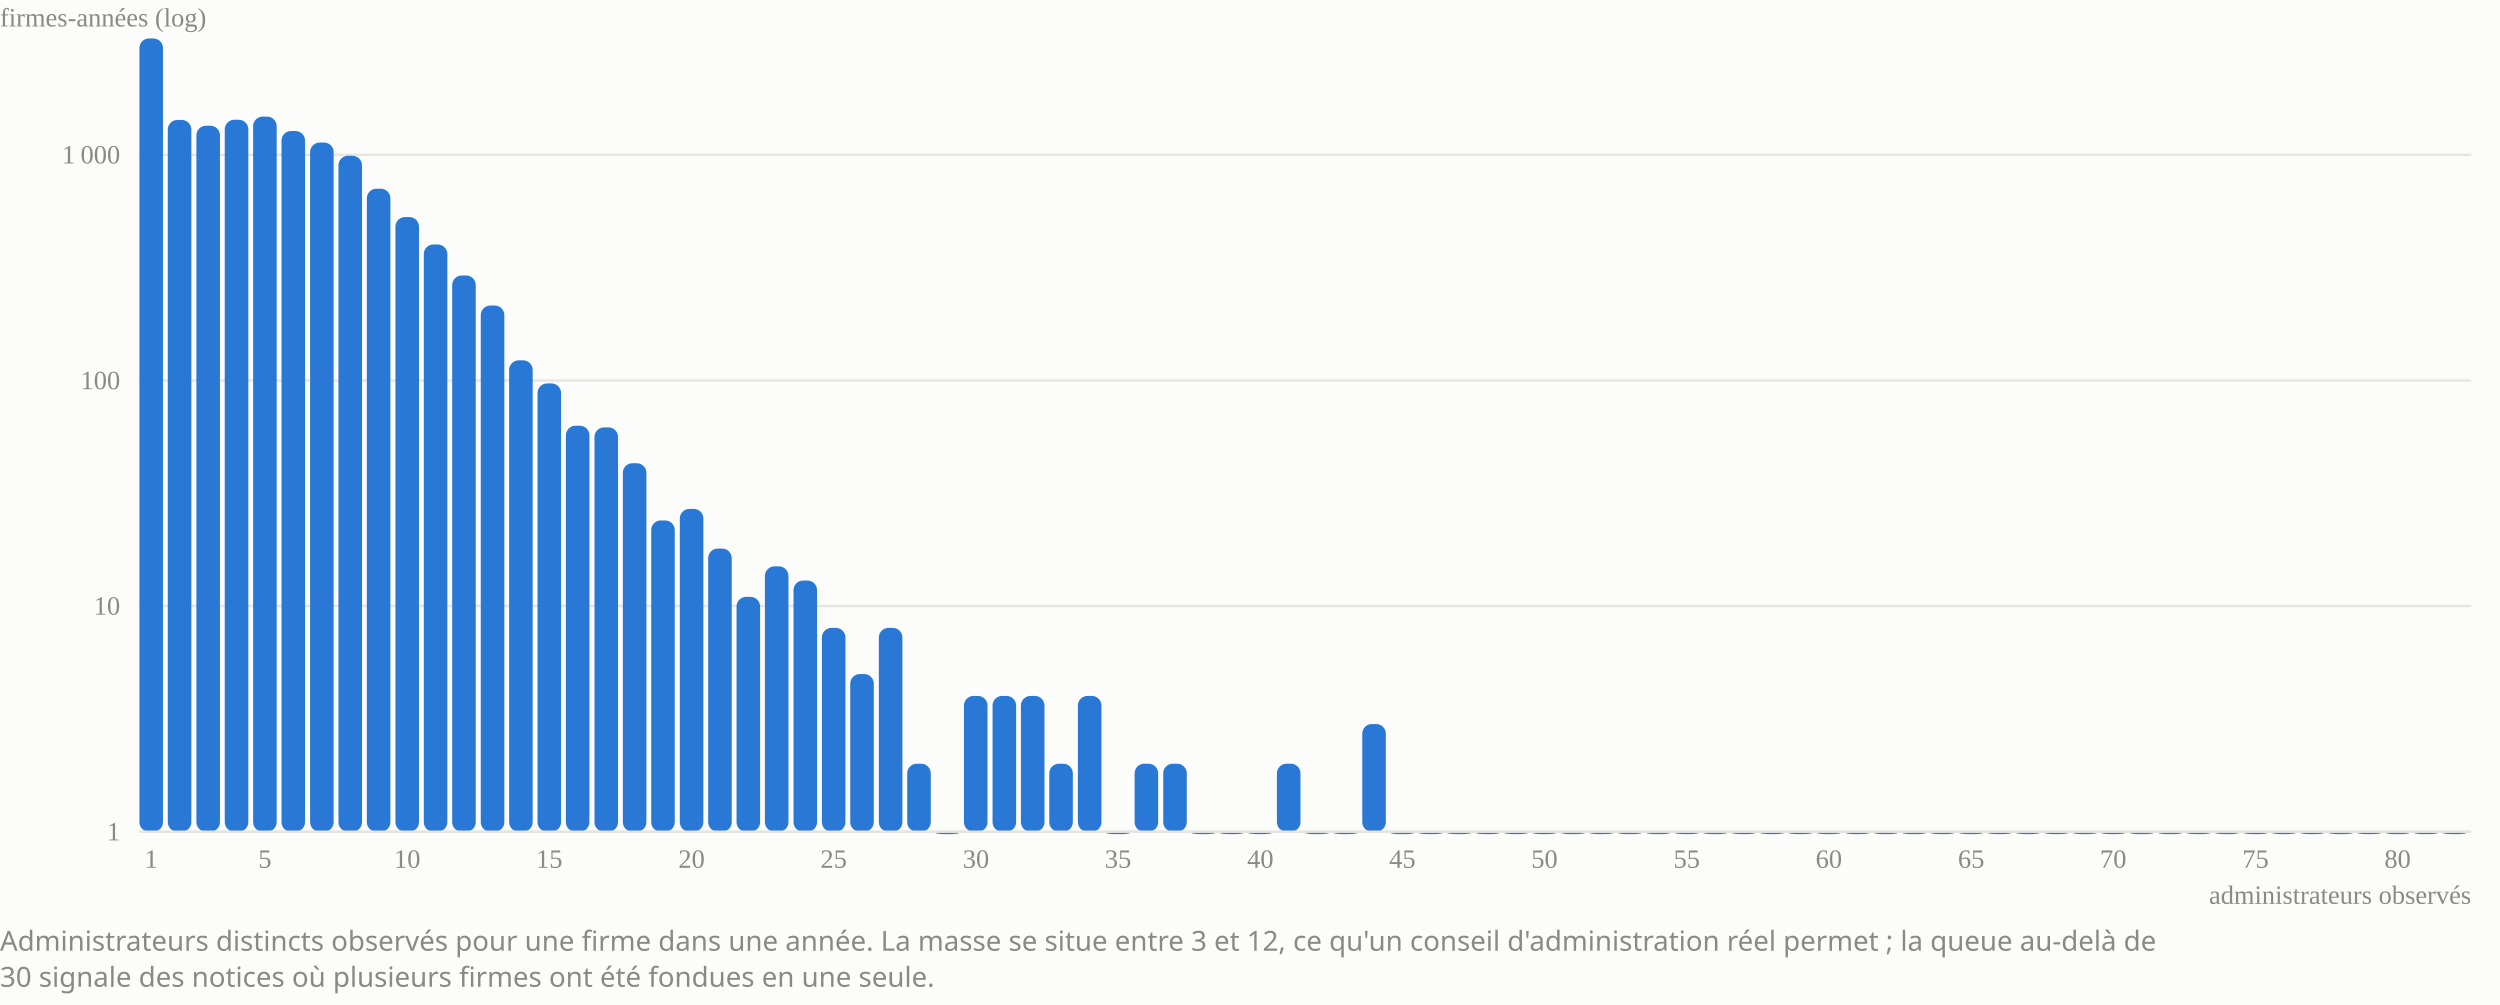
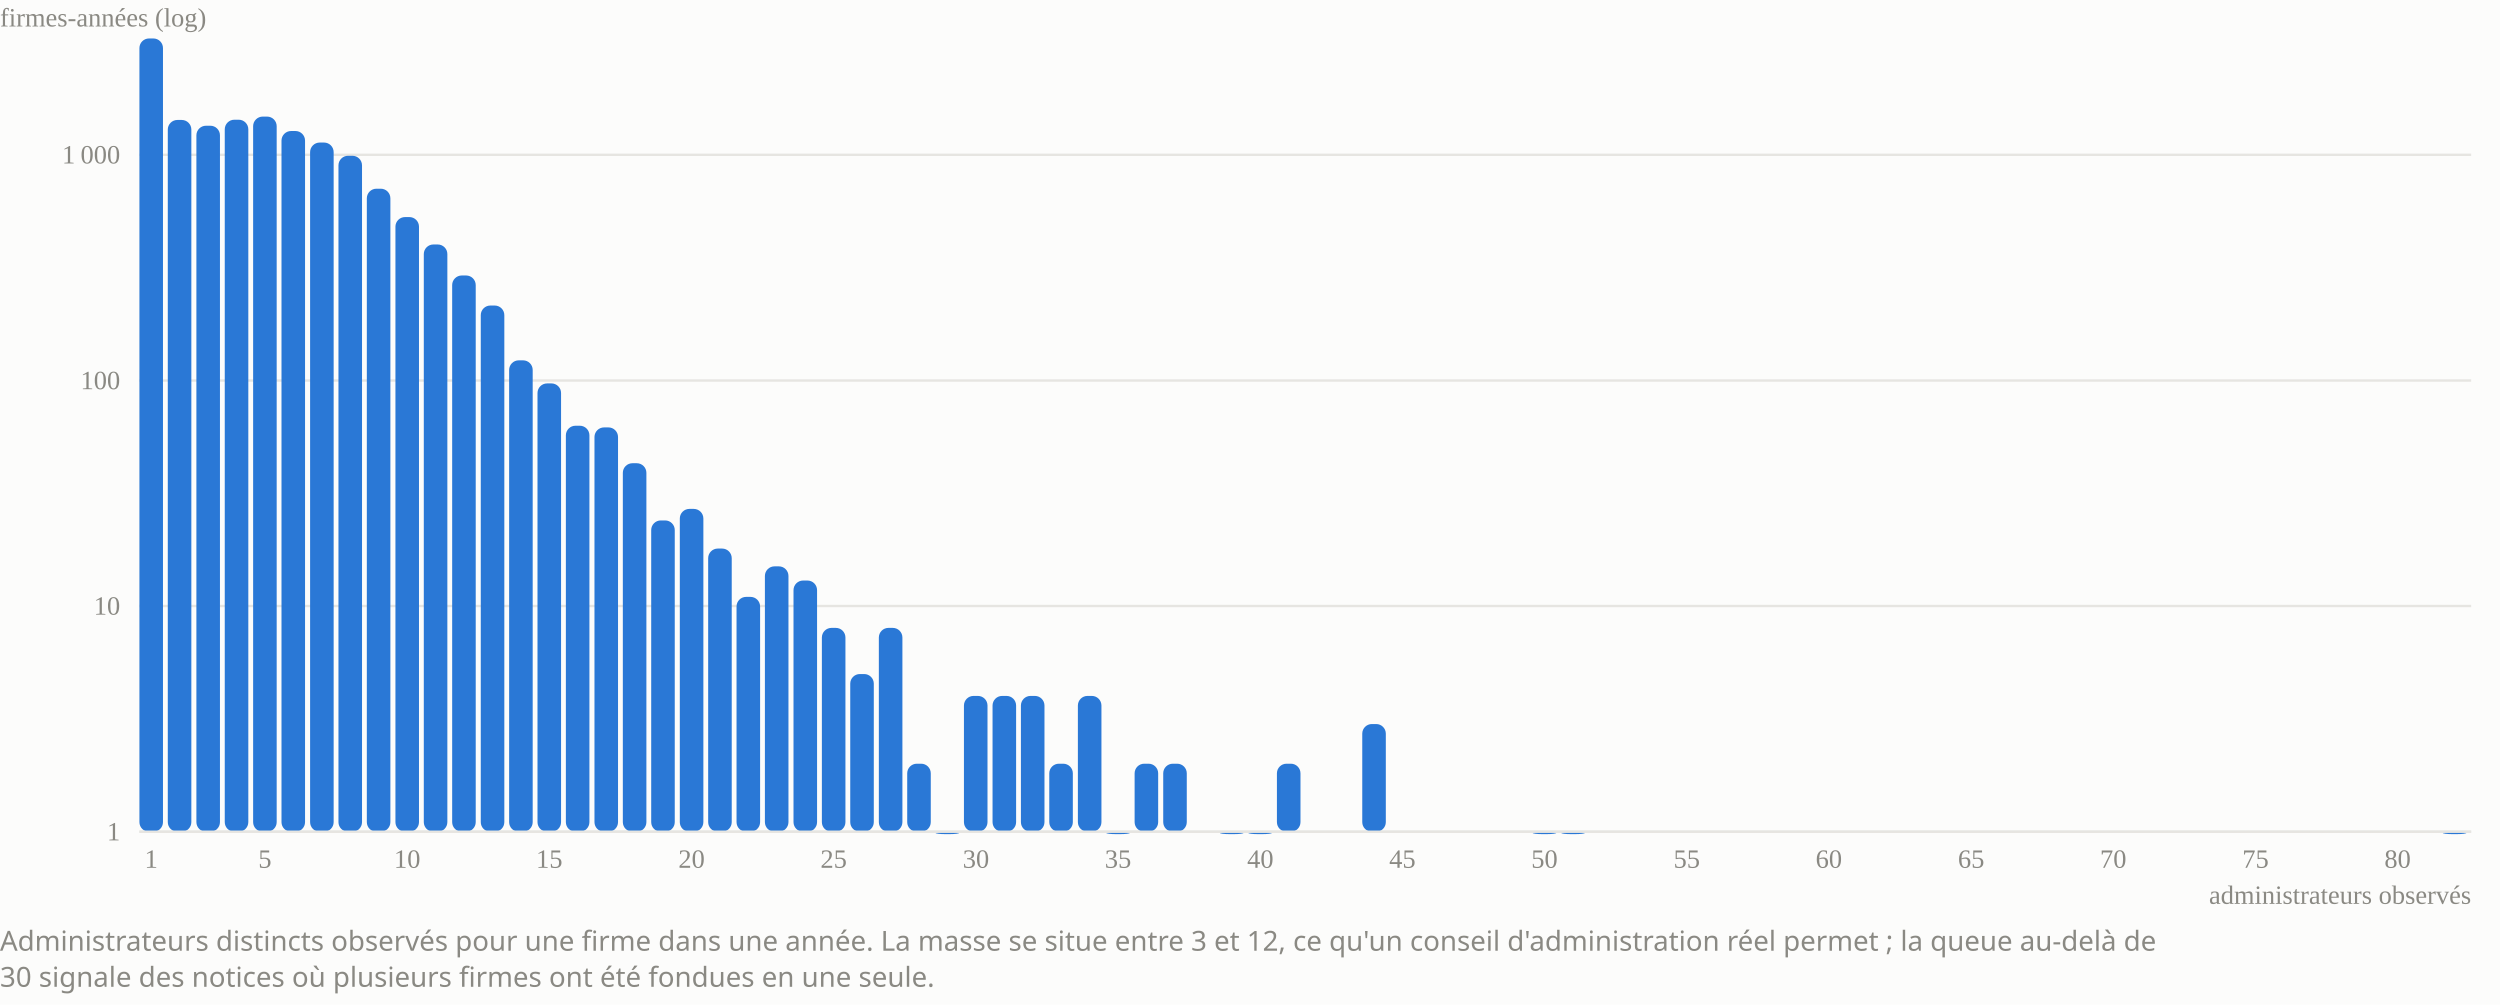
<svg xmlns="http://www.w3.org/2000/svg" viewBox="0 0 1040 418" width="1040" height="418" role="img" aria-label="Taille des conseils observés">
  <rect width="1040" height="418" fill="#fcfcfb" />
  <line x1="58.0" y1="346.0" x2="1028.0" y2="346.0" stroke="#e6e5e1" stroke-width="1" />
  <text x="50.0" y="349.6" text-anchor="end" font-size="11.0" fill="#8a8983">1</text>
  <line x1="58.0" y1="252.1" x2="1028.0" y2="252.1" stroke="#e6e5e1" stroke-width="1" />
  <text x="50.0" y="255.7" text-anchor="end" font-size="11.0" fill="#8a8983">10</text>
  <line x1="58.0" y1="158.3" x2="1028.0" y2="158.3" stroke="#e6e5e1" stroke-width="1" />
  <text x="50.0" y="161.9" text-anchor="end" font-size="11.0" fill="#8a8983">100</text>
  <line x1="58.0" y1="64.4" x2="1028.0" y2="64.4" stroke="#e6e5e1" stroke-width="1" />
  <text x="50.0" y="68.0" text-anchor="end" font-size="11.0" fill="#8a8983">1 000</text>
  <g class="mk">
    <rect x="58.0" y="16.0" width="9.8" height="330.0" rx="4.0" fill="#2a78d6" />
  </g>
  <text x="62.9" y="361.0" text-anchor="middle" font-size="11.0" fill="#8a8983">1</text>
  <g class="mk">
    <rect x="69.8" y="49.9" width="9.8" height="296.1" rx="4.0" fill="#2a78d6" />
  </g>
  <g class="mk">
    <rect x="81.7" y="52.3" width="9.8" height="293.7" rx="4.0" fill="#2a78d6" />
  </g>
  <g class="mk">
    <rect x="93.5" y="49.8" width="9.8" height="296.2" rx="4.0" fill="#2a78d6" />
  </g>
  <g class="mk">
    <rect x="105.3" y="48.5" width="9.8" height="297.5" rx="4.0" fill="#2a78d6" />
  </g>
  <text x="110.2" y="361.0" text-anchor="middle" font-size="11.0" fill="#8a8983">5</text>
  <g class="mk">
    <rect x="117.1" y="54.5" width="9.8" height="291.5" rx="4.0" fill="#2a78d6" />
  </g>
  <g class="mk">
    <rect x="129.0" y="59.3" width="9.8" height="286.7" rx="4.0" fill="#2a78d6" />
  </g>
  <g class="mk">
    <rect x="140.8" y="64.8" width="9.8" height="281.2" rx="4.0" fill="#2a78d6" />
  </g>
  <g class="mk">
    <rect x="152.6" y="78.5" width="9.8" height="267.5" rx="4.0" fill="#2a78d6" />
  </g>
  <g class="mk">
    <rect x="164.5" y="90.3" width="9.8" height="255.7" rx="4.0" fill="#2a78d6" />
  </g>
  <text x="169.4" y="361.0" text-anchor="middle" font-size="11.0" fill="#8a8983">10</text>
  <g class="mk">
    <rect x="176.3" y="101.7" width="9.8" height="244.3" rx="4.0" fill="#2a78d6" />
  </g>
  <g class="mk">
    <rect x="188.1" y="114.6" width="9.8" height="231.4" rx="4.0" fill="#2a78d6" />
  </g>
  <g class="mk">
    <rect x="200.0" y="127.1" width="9.8" height="218.9" rx="4.0" fill="#2a78d6" />
  </g>
  <g class="mk">
    <rect x="211.8" y="149.9" width="9.8" height="196.1" rx="4.0" fill="#2a78d6" />
  </g>
  <g class="mk">
    <rect x="223.6" y="159.5" width="9.8" height="186.5" rx="4.0" fill="#2a78d6" />
  </g>
  <text x="228.5" y="361.0" text-anchor="middle" font-size="11.0" fill="#8a8983">15</text>
  <g class="mk">
    <rect x="235.4" y="177.1" width="9.8" height="168.9" rx="4.0" fill="#2a78d6" />
  </g>
  <g class="mk">
    <rect x="247.3" y="177.8" width="9.8" height="168.2" rx="4.0" fill="#2a78d6" />
  </g>
  <g class="mk">
    <rect x="259.1" y="192.7" width="9.8" height="153.3" rx="4.0" fill="#2a78d6" />
  </g>
  <g class="mk">
    <rect x="270.9" y="216.5" width="9.8" height="129.5" rx="4.0" fill="#2a78d6" />
  </g>
  <g class="mk">
    <rect x="282.8" y="211.7" width="9.8" height="134.3" rx="4.0" fill="#2a78d6" />
  </g>
  <text x="287.7" y="361.0" text-anchor="middle" font-size="11.0" fill="#8a8983">20</text>
  <g class="mk">
    <rect x="294.6" y="228.2" width="9.8" height="117.8" rx="4.0" fill="#2a78d6" />
  </g>
  <g class="mk">
    <rect x="306.4" y="248.3" width="9.8" height="97.7" rx="4.0" fill="#2a78d6" />
  </g>
  <g class="mk">
    <rect x="318.2" y="235.6" width="9.8" height="110.4" rx="4.0" fill="#2a78d6" />
  </g>
  <g class="mk">
    <rect x="330.1" y="241.5" width="9.8" height="104.5" rx="4.0" fill="#2a78d6" />
  </g>
  <g class="mk">
    <rect x="341.9" y="261.2" width="9.8" height="84.8" rx="4.0" fill="#2a78d6" />
  </g>
  <text x="346.8" y="361.0" text-anchor="middle" font-size="11.0" fill="#8a8983">25</text>
  <g class="mk">
    <rect x="353.7" y="280.4" width="9.8" height="65.6" rx="4.0" fill="#2a78d6" />
  </g>
  <g class="mk">
    <rect x="365.6" y="261.2" width="9.8" height="84.8" rx="4.0" fill="#2a78d6" />
  </g>
  <g class="mk">
    <rect x="377.4" y="317.7" width="9.8" height="28.3" rx="4.0" fill="#2a78d6" />
  </g>
  <g class="mk">
    <rect x="389.2" y="346.0" width="9.8" height="1.0" rx="4.0" fill="#2a78d6" />
  </g>
  <g class="mk">
    <rect x="401.0" y="289.5" width="9.8" height="56.5" rx="4.0" fill="#2a78d6" />
  </g>
  <text x="406.0" y="361.0" text-anchor="middle" font-size="11.0" fill="#8a8983">30</text>
  <g class="mk">
    <rect x="412.9" y="289.5" width="9.8" height="56.5" rx="4.0" fill="#2a78d6" />
  </g>
  <g class="mk">
    <rect x="424.7" y="289.5" width="9.8" height="56.5" rx="4.0" fill="#2a78d6" />
  </g>
  <g class="mk">
    <rect x="436.5" y="317.7" width="9.8" height="28.3" rx="4.0" fill="#2a78d6" />
  </g>
  <g class="mk">
    <rect x="448.4" y="289.5" width="9.8" height="56.5" rx="4.0" fill="#2a78d6" />
  </g>
  <g class="mk">
    <rect x="460.2" y="346.0" width="9.8" height="1.0" rx="4.0" fill="#2a78d6" />
  </g>
  <text x="465.1" y="361.0" text-anchor="middle" font-size="11.0" fill="#8a8983">35</text>
  <g class="mk">
    <rect x="472.0" y="317.7" width="9.8" height="28.3" rx="4.0" fill="#2a78d6" />
  </g>
  <g class="mk">
    <rect x="483.9" y="317.7" width="9.8" height="28.3" rx="4.0" fill="#2a78d6" />
  </g>
  <g class="mk">
-     <rect x="495.7" y="346.0" width="9.8" height="1.0" rx="4.0" fill="#2a78d6" />
-   </g>
-   <g class="mk">
    <rect x="507.5" y="346.0" width="9.8" height="1.0" rx="4.0" fill="#2a78d6" />
  </g>
  <g class="mk">
    <rect x="519.3" y="346.0" width="9.8" height="1.0" rx="4.0" fill="#2a78d6" />
  </g>
  <text x="524.3" y="361.0" text-anchor="middle" font-size="11.0" fill="#8a8983">40</text>
  <g class="mk">
    <rect x="531.2" y="317.7" width="9.8" height="28.3" rx="4.0" fill="#2a78d6" />
  </g>
  <g class="mk">
-     <rect x="543.0" y="346.0" width="9.8" height="1.0" rx="4.0" fill="#2a78d6" />
-   </g>
-   <g class="mk">
-     <rect x="554.8" y="346.0" width="9.8" height="1.0" rx="4.0" fill="#2a78d6" />
-   </g>
-   <g class="mk">
    <rect x="566.7" y="301.2" width="9.8" height="44.8" rx="4.0" fill="#2a78d6" />
  </g>
-   <g class="mk">
-     <rect x="578.5" y="346.0" width="9.8" height="1.0" rx="4.0" fill="#2a78d6" />
-   </g>
  <text x="583.4" y="361.0" text-anchor="middle" font-size="11.0" fill="#8a8983">45</text>
-   <g class="mk">
-     <rect x="590.3" y="346.0" width="9.8" height="1.0" rx="4.0" fill="#2a78d6" />
-   </g>
-   <g class="mk">
-     <rect x="602.1" y="346.0" width="9.8" height="1.0" rx="4.0" fill="#2a78d6" />
-   </g>
-   <g class="mk">
-     <rect x="614.0" y="346.0" width="9.8" height="1.0" rx="4.0" fill="#2a78d6" />
-   </g>
-   <g class="mk">
-     <rect x="625.8" y="346.0" width="9.8" height="1.0" rx="4.0" fill="#2a78d6" />
-   </g>
  <g class="mk">
    <rect x="637.6" y="346.0" width="9.8" height="1.0" rx="4.0" fill="#2a78d6" />
  </g>
  <text x="642.5" y="361.0" text-anchor="middle" font-size="11.0" fill="#8a8983">50</text>
  <g class="mk">
    <rect x="649.5" y="346.0" width="9.8" height="1.0" rx="4.0" fill="#2a78d6" />
  </g>
-   <g class="mk">
-     <rect x="661.3" y="346.0" width="9.8" height="1.0" rx="4.0" fill="#2a78d6" />
-   </g>
-   <g class="mk">
-     <rect x="673.1" y="346.0" width="9.8" height="1.0" rx="4.0" fill="#2a78d6" />
-   </g>
-   <g class="mk">
-     <rect x="685.0" y="346.0" width="9.8" height="1.0" rx="4.0" fill="#2a78d6" />
-   </g>
-   <g class="mk">
-     <rect x="696.8" y="346.0" width="9.8" height="1.0" rx="4.0" fill="#2a78d6" />
-   </g>
  <text x="701.7" y="361.0" text-anchor="middle" font-size="11.0" fill="#8a8983">55</text>
-   <g class="mk">
-     <rect x="708.6" y="346.0" width="9.8" height="1.0" rx="4.0" fill="#2a78d6" />
-   </g>
-   <g class="mk">
-     <rect x="720.4" y="346.0" width="9.8" height="1.0" rx="4.0" fill="#2a78d6" />
-   </g>
-   <g class="mk">
-     <rect x="732.3" y="346.0" width="9.8" height="1.0" rx="4.0" fill="#2a78d6" />
-   </g>
-   <g class="mk">
-     <rect x="744.1" y="346.0" width="9.8" height="1.0" rx="4.0" fill="#2a78d6" />
-   </g>
-   <g class="mk">
-     <rect x="755.9" y="346.0" width="9.8" height="1.0" rx="4.0" fill="#2a78d6" />
-   </g>
  <text x="760.8" y="361.0" text-anchor="middle" font-size="11.0" fill="#8a8983">60</text>
-   <g class="mk">
-     <rect x="767.8" y="346.0" width="9.8" height="1.0" rx="4.0" fill="#2a78d6" />
-   </g>
-   <g class="mk">
-     <rect x="779.6" y="346.0" width="9.8" height="1.0" rx="4.0" fill="#2a78d6" />
-   </g>
-   <g class="mk">
-     <rect x="791.4" y="346.0" width="9.8" height="1.0" rx="4.0" fill="#2a78d6" />
-   </g>
-   <g class="mk">
-     <rect x="803.2" y="346.0" width="9.8" height="1.0" rx="4.0" fill="#2a78d6" />
-   </g>
-   <g class="mk">
-     <rect x="815.1" y="346.0" width="9.8" height="1.0" rx="4.0" fill="#2a78d6" />
-   </g>
  <text x="820.0" y="361.0" text-anchor="middle" font-size="11.0" fill="#8a8983">65</text>
-   <g class="mk">
-     <rect x="826.9" y="346.0" width="9.8" height="1.0" rx="4.0" fill="#2a78d6" />
-   </g>
-   <g class="mk">
-     <rect x="838.7" y="346.0" width="9.8" height="1.0" rx="4.0" fill="#2a78d6" />
-   </g>
-   <g class="mk">
-     <rect x="850.6" y="346.0" width="9.8" height="1.0" rx="4.0" fill="#2a78d6" />
-   </g>
-   <g class="mk">
-     <rect x="862.4" y="346.0" width="9.8" height="1.0" rx="4.0" fill="#2a78d6" />
-   </g>
-   <g class="mk">
-     <rect x="874.2" y="346.0" width="9.8" height="1.0" rx="4.0" fill="#2a78d6" />
-   </g>
  <text x="879.1" y="361.0" text-anchor="middle" font-size="11.0" fill="#8a8983">70</text>
-   <g class="mk">
-     <rect x="886.0" y="346.0" width="9.8" height="1.0" rx="4.0" fill="#2a78d6" />
-   </g>
-   <g class="mk">
-     <rect x="897.9" y="346.0" width="9.8" height="1.0" rx="4.0" fill="#2a78d6" />
-   </g>
-   <g class="mk">
-     <rect x="909.7" y="346.0" width="9.8" height="1.0" rx="4.0" fill="#2a78d6" />
-   </g>
-   <g class="mk">
-     <rect x="921.5" y="346.0" width="9.8" height="1.0" rx="4.0" fill="#2a78d6" />
-   </g>
-   <g class="mk">
-     <rect x="933.4" y="346.0" width="9.8" height="1.0" rx="4.0" fill="#2a78d6" />
-   </g>
  <text x="938.3" y="361.0" text-anchor="middle" font-size="11.0" fill="#8a8983">75</text>
-   <g class="mk">
-     <rect x="945.2" y="346.0" width="9.8" height="1.0" rx="4.0" fill="#2a78d6" />
-   </g>
-   <g class="mk">
-     <rect x="957.0" y="346.0" width="9.8" height="1.0" rx="4.0" fill="#2a78d6" />
-   </g>
-   <g class="mk">
-     <rect x="968.9" y="346.0" width="9.8" height="1.0" rx="4.0" fill="#2a78d6" />
-   </g>
-   <g class="mk">
-     <rect x="980.7" y="346.0" width="9.8" height="1.0" rx="4.0" fill="#2a78d6" />
-   </g>
-   <g class="mk">
-     <rect x="992.5" y="346.0" width="9.8" height="1.0" rx="4.0" fill="#2a78d6" />
-   </g>
  <text x="997.4" y="361.0" text-anchor="middle" font-size="11.0" fill="#8a8983">80</text>
-   <g class="mk">
-     <rect x="1004.3" y="346.0" width="9.8" height="1.0" rx="4.0" fill="#2a78d6" />
-   </g>
  <g class="mk">
    <rect x="1016.2" y="346.0" width="9.8" height="1.0" rx="4.0" fill="#2a78d6" />
  </g>
  <line x1="58.0" y1="346.0" x2="1028.0" y2="346.0" stroke="#e6e5e1" stroke-width="1" />
  <text x="0.0" y="11.0" text-anchor="start" font-size="11.0" fill="#8a8983">firmes-années (log)</text>
  <text x="1028.0" y="376.0" text-anchor="end" font-size="11.0" fill="#8a8983">administrateurs observés</text>
  <g font-size="11.5" font-family="ui-sans-serif,system-ui,sans-serif" fill="#8a8983">
    <text x="0" y="395.5">Administrateurs distincts observés pour une firme dans une année. La masse se situe entre 3 et 12, ce qu'un conseil d'administration réel permet ; la queue au-delà de</text>
    <text x="0" y="410.5">30 signale des notices où plusieurs firmes ont été fondues en une seule.</text>
  </g>
</svg>
